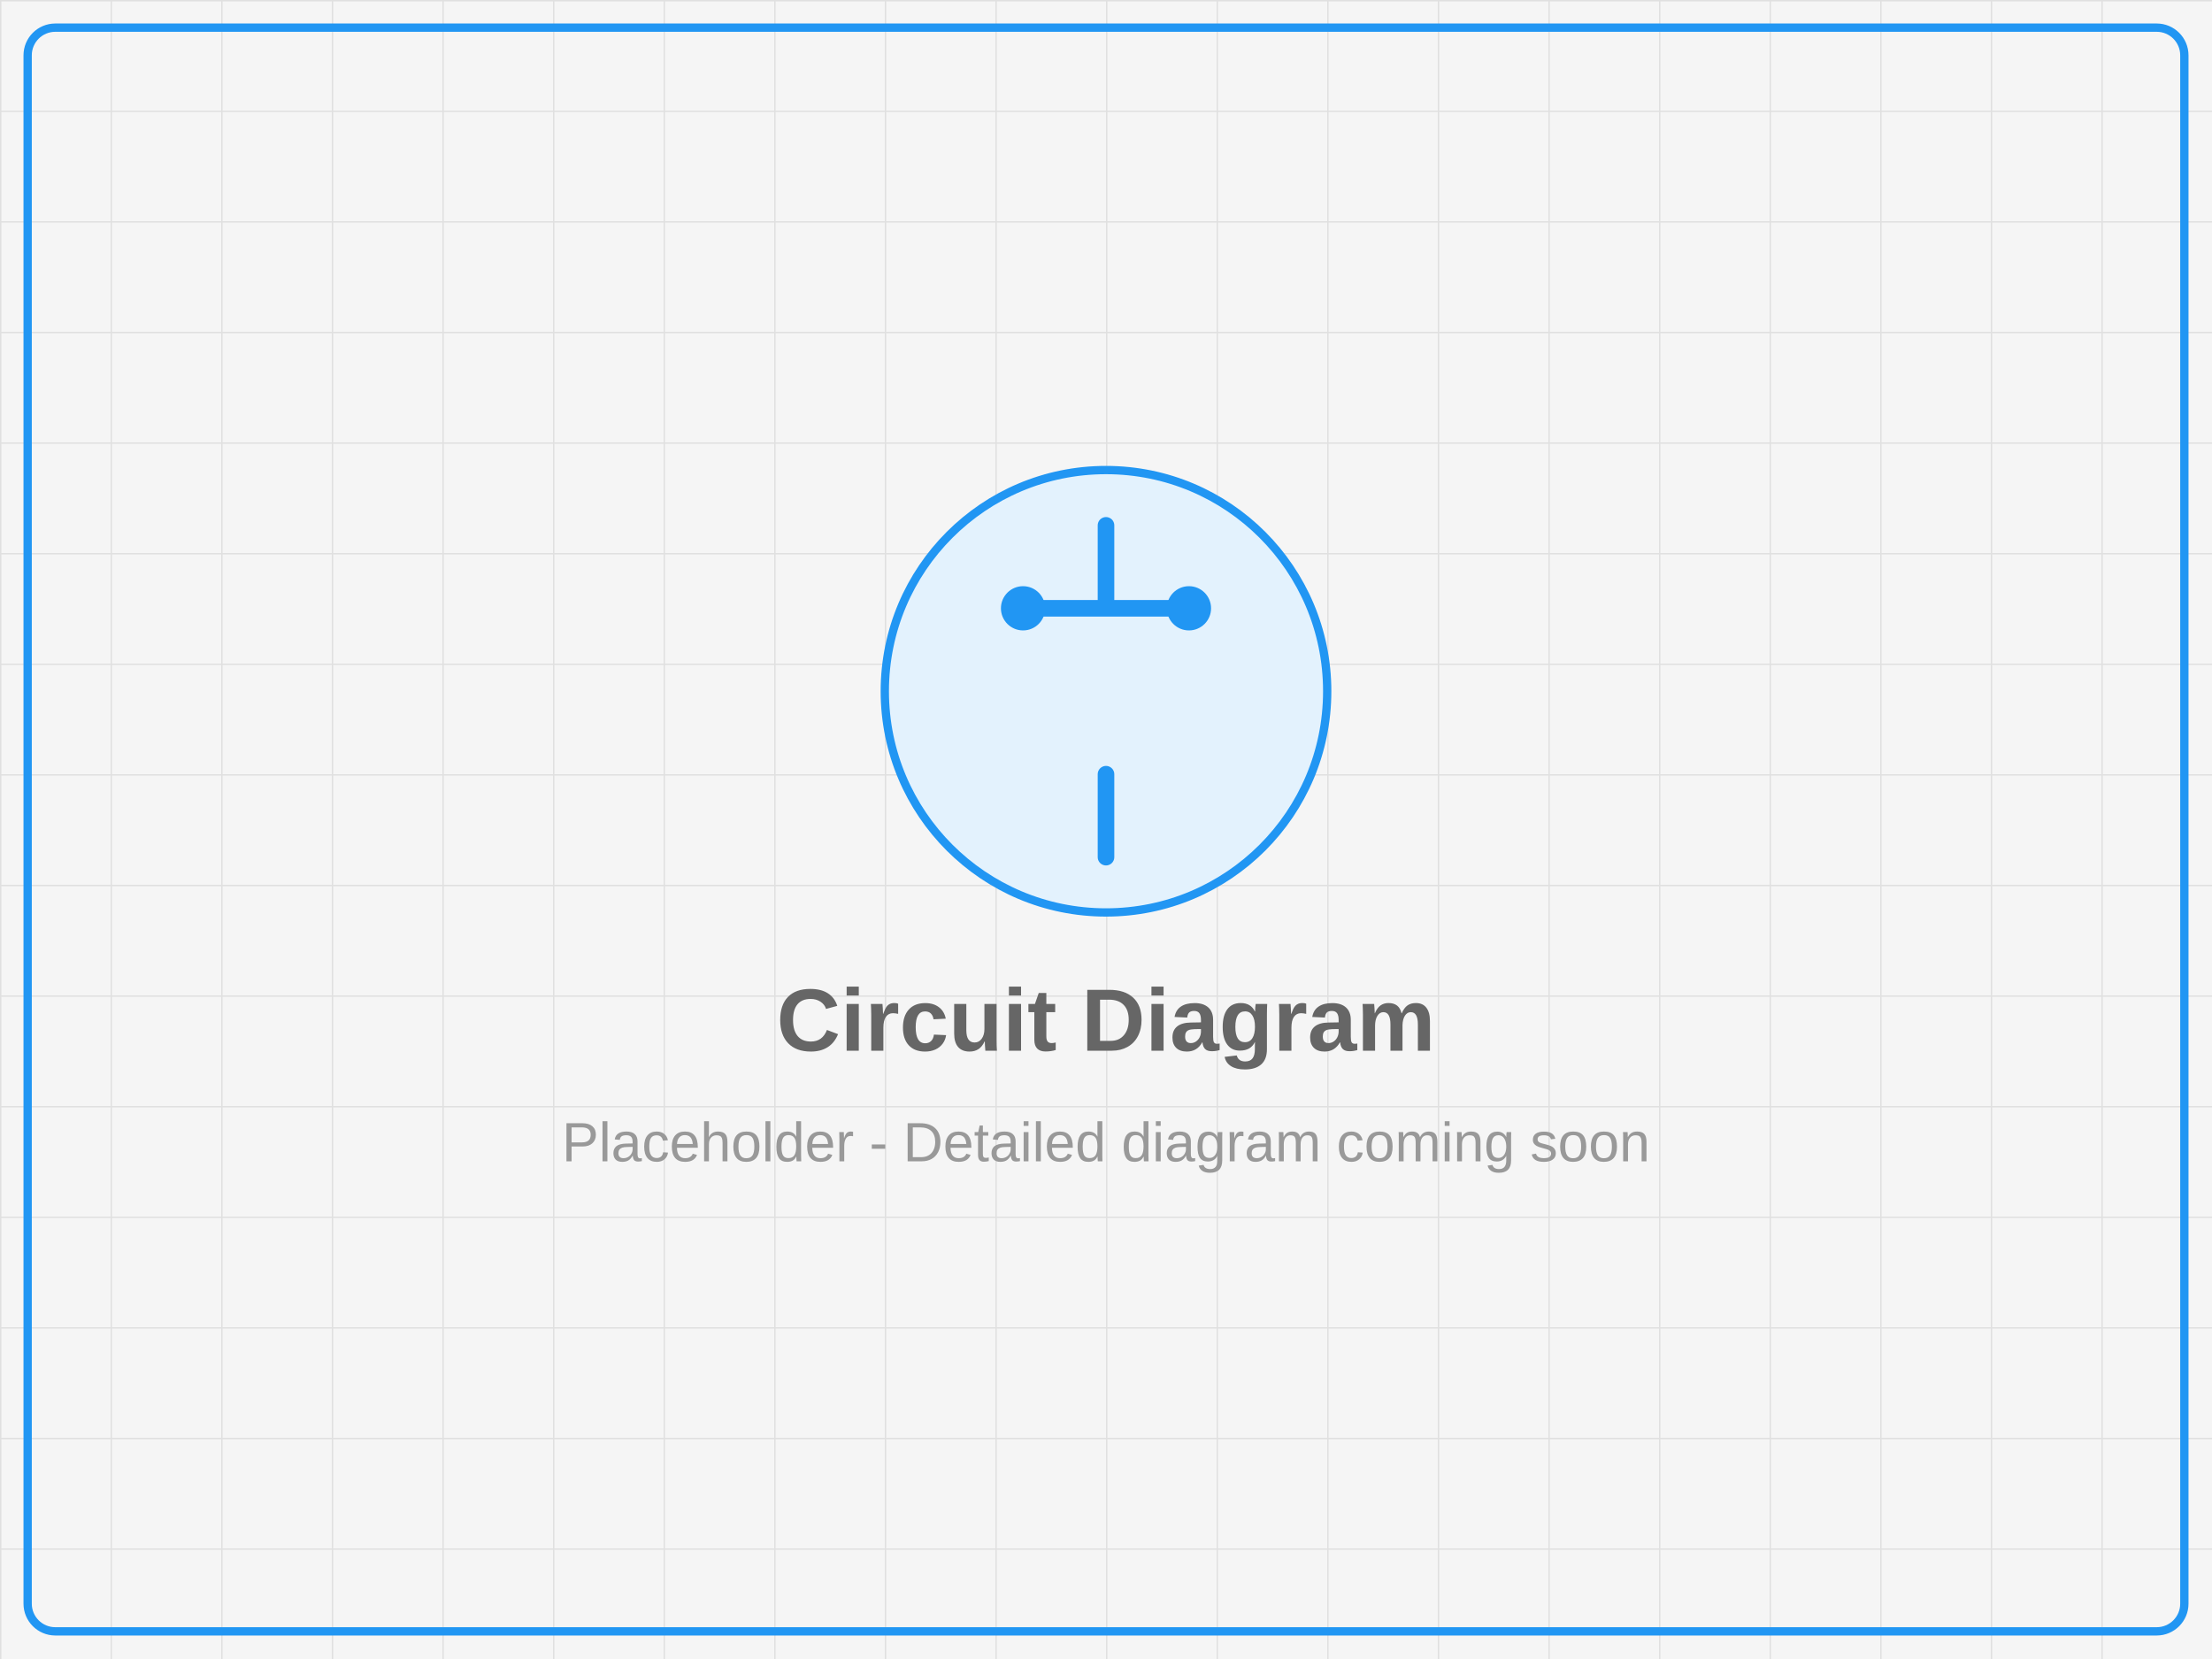
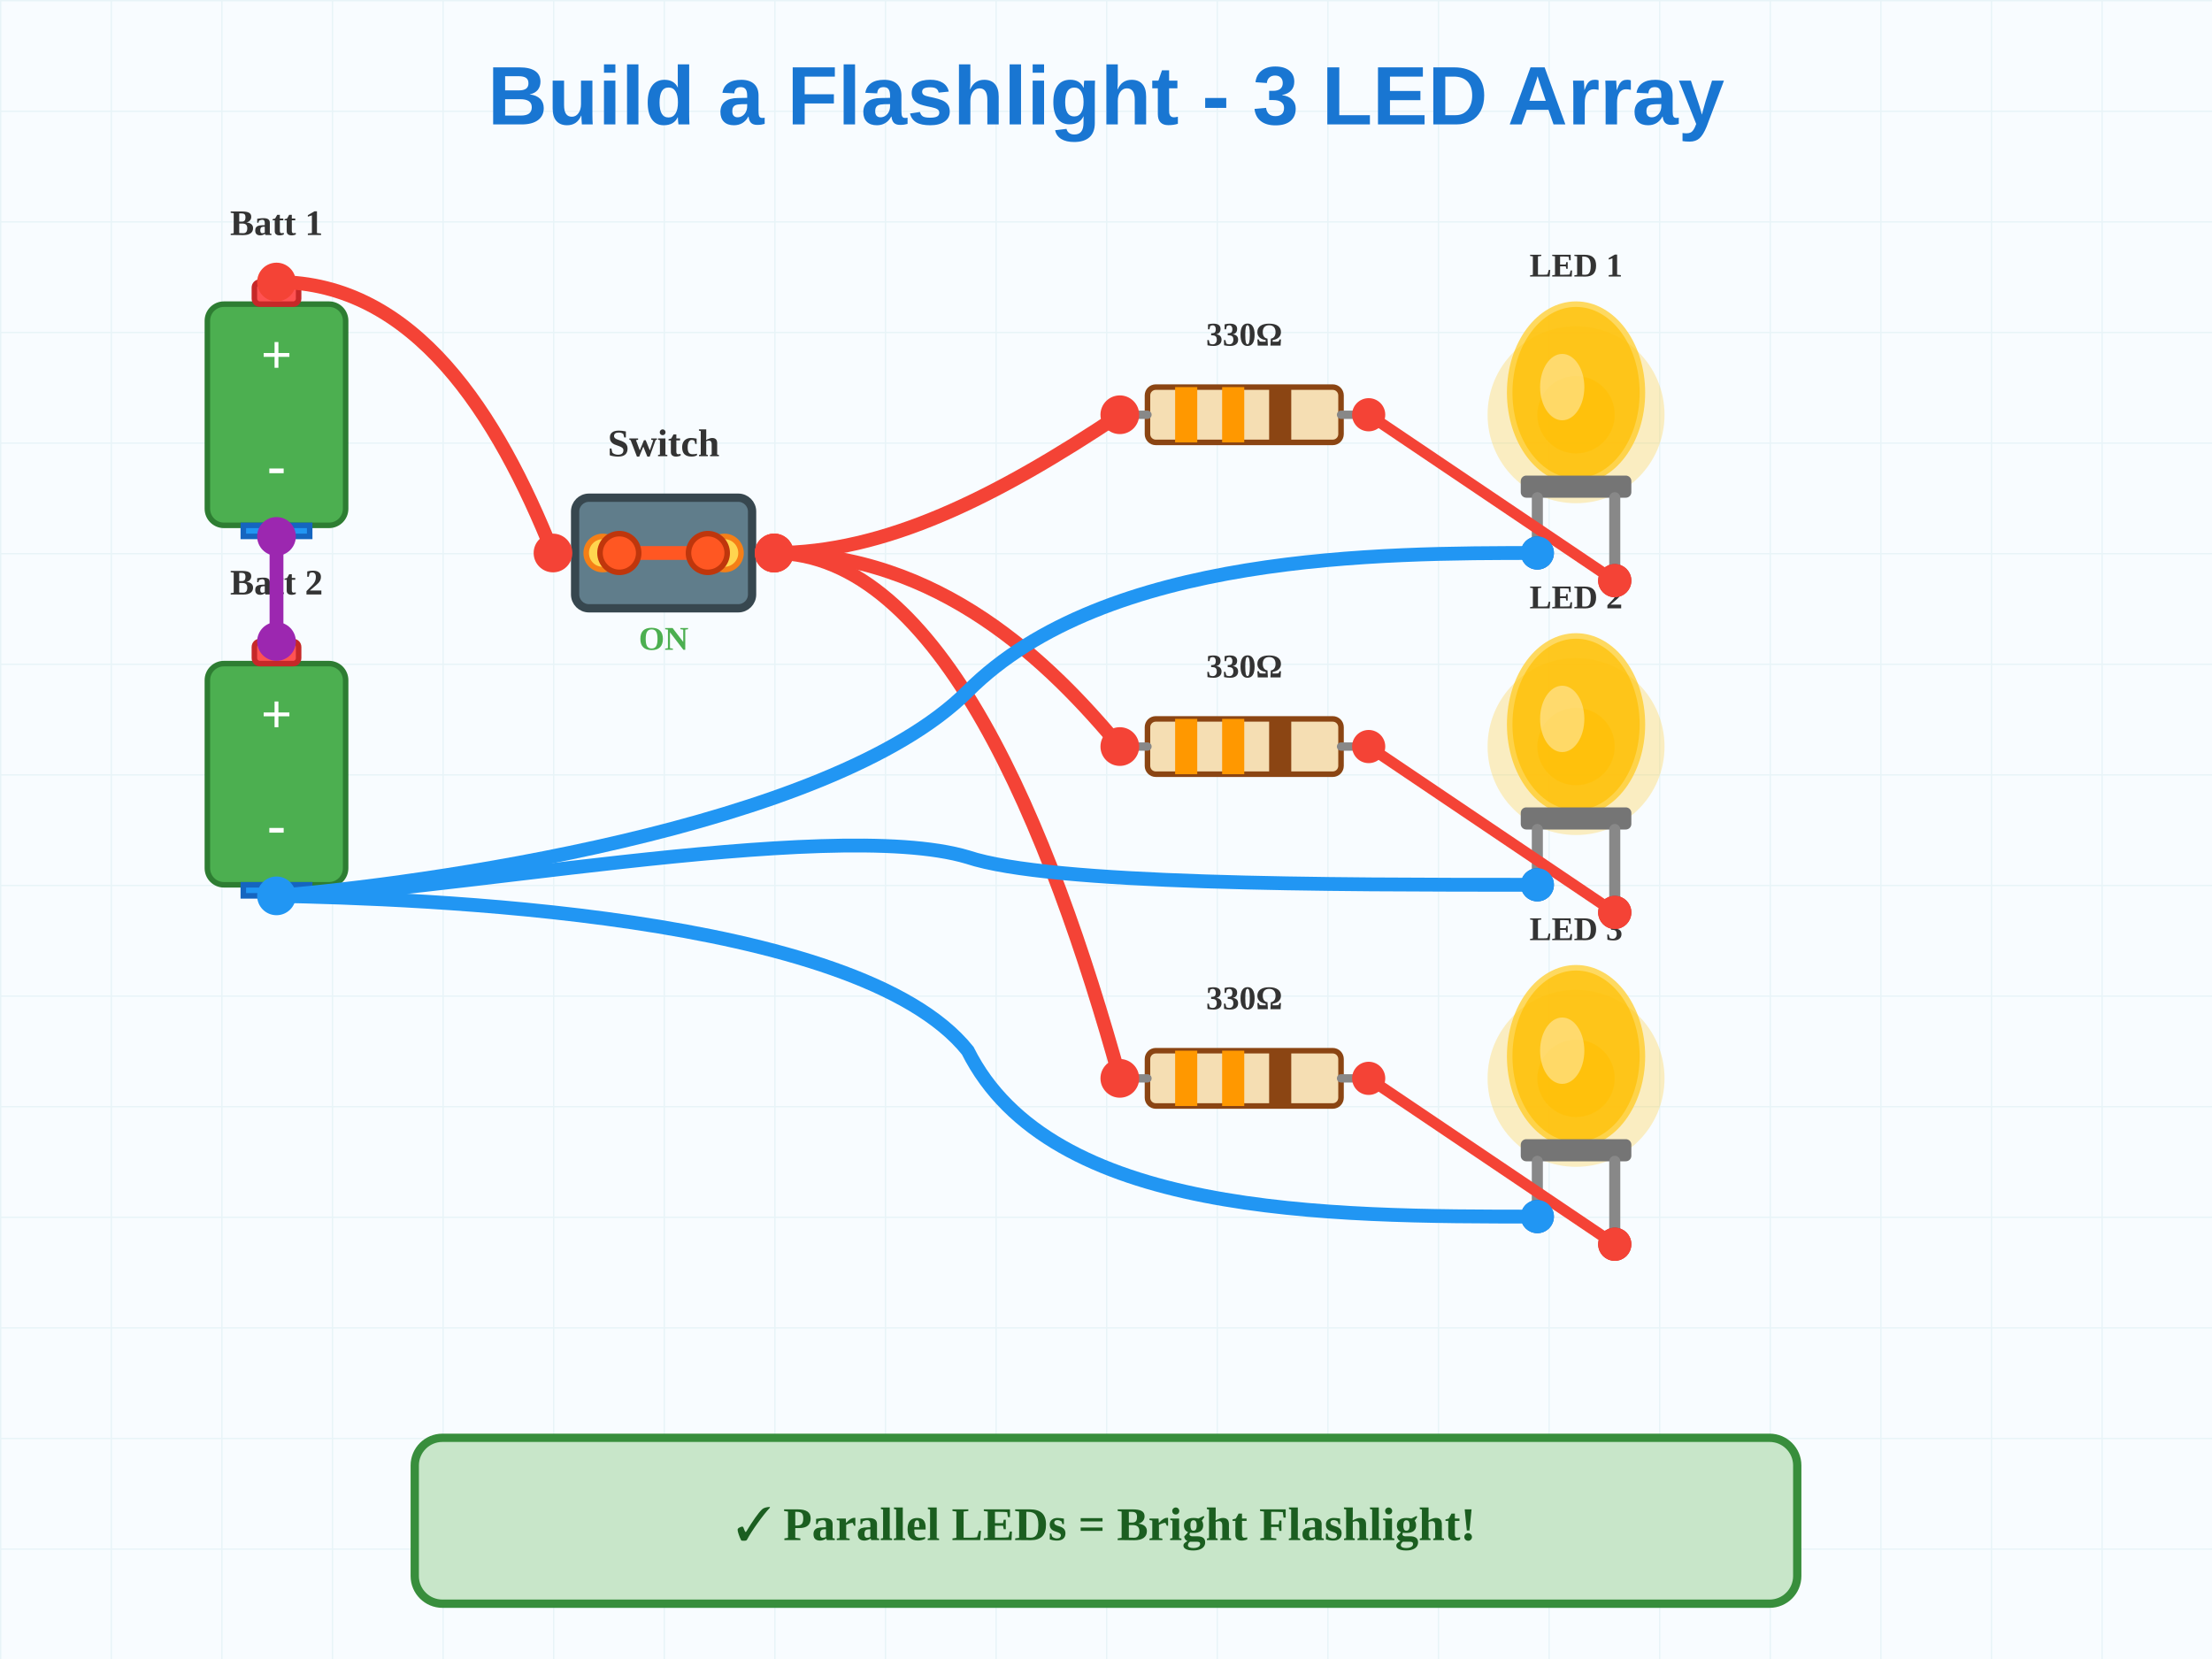
<svg xmlns="http://www.w3.org/2000/svg" width="800" height="600" viewBox="0 0 800 600">
-   <rect width="800" height="600" fill="#f5f5f5" />
+   <rect width="800" height="600" fill="#f8fcff" />
  <defs>
    <pattern id="grid" width="40" height="40" patternUnits="userSpaceOnUse">
-       <path d="M 40 0 L 0 0 0 40" fill="none" stroke="#e0e0e0" stroke-width="1" />
+       <path d="M 40 0 L 0 0 0 40" fill="none" stroke="#e8f4f8" stroke-width="1" />
    </pattern>
  </defs>
  <rect width="800" height="600" fill="url(#grid)" />
-   <rect x="10" y="10" width="780" height="580" fill="none" stroke="#2196F3" stroke-width="3" rx="10" />
-   <circle cx="400" cy="250" r="80" fill="#E3F2FD" stroke="#2196F3" stroke-width="3" />
-   <path d="M 400 190 L 400 220 M 370 220 L 430 220 M 400 280 L 400 310" stroke="#2196F3" stroke-width="6" stroke-linecap="round" />
-   <circle cx="370" cy="220" r="8" fill="#2196F3" />
-   <circle cx="430" cy="220" r="8" fill="#2196F3" />
-   <text x="400" y="380" text-anchor="middle" font-size="32" fill="#666" font-family="Arial, sans-serif" font-weight="bold">
-     Circuit Diagram
-   </text>
-   <text x="400" y="420" text-anchor="middle" font-size="20" fill="#999" font-family="Arial, sans-serif">
-     Placeholder - Detailed diagram coming soon
-   </text>
+   <text x="400" y="45" font-size="30" fill="#1976D2" text-anchor="middle" font-family="Arial, sans-serif" font-weight="bold">Build a Flashlight - 3 LED Array</text>
+   <g transform="translate(100, 150)">
+     <rect x="-25" y="-40" width="50" height="80" fill="#4CAF50" stroke="#2E7D32" stroke-width="2" rx="6" />
+     <rect x="-8" y="-48" width="16" height="8" fill="#FF5252" stroke="#C62828" stroke-width="2" rx="2" />
+     <rect x="-12" y="40" width="24" height="4" fill="#2196F3" stroke="#1565C0" stroke-width="2" />
+     <text x="0" y="-15" font-size="20" fill="#fff" text-anchor="middle" font-weight="bold">+</text>
+     <text x="0" y="25" font-size="20" fill="#fff" text-anchor="middle" font-weight="bold">-</text>
+     <circle cx="0" cy="-48" r="5" fill="#FF5252" />
+     <circle cx="0" cy="44" r="5" fill="#2196F3" />
+     <text x="0" y="-65" font-size="13" fill="#333" text-anchor="middle" font-weight="bold">Batt 1</text>
+   </g>
+   <g transform="translate(100, 280)">
+     <rect x="-25" y="-40" width="50" height="80" fill="#4CAF50" stroke="#2E7D32" stroke-width="2" rx="6" />
+     <rect x="-8" y="-48" width="16" height="8" fill="#FF5252" stroke="#C62828" stroke-width="2" rx="2" />
+     <rect x="-12" y="40" width="24" height="4" fill="#2196F3" stroke="#1565C0" stroke-width="2" />
+     <text x="0" y="-15" font-size="20" fill="#fff" text-anchor="middle" font-weight="bold">+</text>
+     <text x="0" y="25" font-size="20" fill="#fff" text-anchor="middle" font-weight="bold">-</text>
+     <circle cx="0" cy="-48" r="5" fill="#FF5252" />
+     <circle cx="0" cy="44" r="5" fill="#2196F3" />
+     <text x="0" y="-65" font-size="13" fill="#333" text-anchor="middle" font-weight="bold">Batt 2</text>
+   </g>
+   <g transform="translate(240, 200)">
+     <rect x="-32" y="-20" width="64" height="40" fill="#607D8B" stroke="#37474F" stroke-width="3" rx="5" />
+     <circle cx="-22" cy="0" r="6" fill="#FFD54F" stroke="#F57F17" stroke-width="2" />
+     <circle cx="22" cy="0" r="6" fill="#FFD54F" stroke="#F57F17" stroke-width="2" />
+     <line x1="-16" y1="0" x2="16" y2="0" stroke="#FF5722" stroke-width="5" stroke-linecap="round" />
+     <circle cx="-16" cy="0" r="7" fill="#FF5722" stroke="#BF360C" stroke-width="2" />
+     <circle cx="16" cy="0" r="7" fill="#FF5722" stroke="#BF360C" stroke-width="2" />
+     <circle cx="-40" cy="0" r="5" fill="#888" />
+     <circle cx="40" cy="0" r="5" fill="#888" />
+     <text x="0" y="-35" font-size="14" fill="#333" text-anchor="middle" font-weight="bold">Switch</text>
+     <text x="0" y="35" font-size="12" fill="#4CAF50" text-anchor="middle" font-weight="bold">ON</text>
+   </g>
+   <g transform="translate(450, 150)">
+     <rect x="-35" y="-10" width="70" height="20" fill="#F5DEB3" stroke="#8B4513" stroke-width="2" rx="3" />
+     <rect x="-25" y="-10" width="8" height="20" fill="#FF9800" />
+     <rect x="-8" y="-10" width="8" height="20" fill="#FF9800" />
+     <rect x="9" y="-10" width="8" height="20" fill="#8B4513" />
+     <line x1="-45" y1="0" x2="-35" y2="0" stroke="#888" stroke-width="3" stroke-linecap="round" />
+     <line x1="35" y1="0" x2="45" y2="0" stroke="#888" stroke-width="3" stroke-linecap="round" />
+     <circle cx="-45" cy="0" r="4" fill="#888" />
+     <circle cx="45" cy="0" r="4" fill="#888" />
+     <text x="0" y="-25" font-size="12" fill="#333" text-anchor="middle" font-weight="bold">330Ω</text>
+   </g>
+   <g transform="translate(570, 150)">
+     <ellipse cx="0" cy="-8" rx="24" ry="32" fill="#FFC107" stroke="#FFD54F" stroke-width="2" opacity="0.9" />
+     <circle cx="0" cy="0" r="14" fill="#FFC107" opacity="0.7" />
+     <ellipse cx="-5" cy="-10" rx="8" ry="12" fill="#FFFFFF" opacity="0.5" />
+     <circle cx="0" cy="0" r="32" fill="#FFC107" opacity="0.25" />
+     <rect x="-20" y="22" width="40" height="8" fill="#757575" rx="2" />
+     <line x1="14" y1="30" x2="14" y2="60" stroke="#888" stroke-width="4" stroke-linecap="round" />
+     <circle cx="14" cy="60" r="5" fill="#FF5252" stroke="#C62828" stroke-width="2" />
+     <line x1="-14" y1="30" x2="-14" y2="50" stroke="#888" stroke-width="4" stroke-linecap="round" />
+     <circle cx="-14" cy="50" r="5" fill="#2196F3" stroke="#1565C0" stroke-width="2" />
+     <text x="0" y="-50" font-size="12" fill="#333" text-anchor="middle" font-weight="bold">LED 1</text>
+   </g>
+   <g transform="translate(450, 270)">
+     <rect x="-35" y="-10" width="70" height="20" fill="#F5DEB3" stroke="#8B4513" stroke-width="2" rx="3" />
+     <rect x="-25" y="-10" width="8" height="20" fill="#FF9800" />
+     <rect x="-8" y="-10" width="8" height="20" fill="#FF9800" />
+     <rect x="9" y="-10" width="8" height="20" fill="#8B4513" />
+     <line x1="-45" y1="0" x2="-35" y2="0" stroke="#888" stroke-width="3" stroke-linecap="round" />
+     <line x1="35" y1="0" x2="45" y2="0" stroke="#888" stroke-width="3" stroke-linecap="round" />
+     <circle cx="-45" cy="0" r="4" fill="#888" />
+     <circle cx="45" cy="0" r="4" fill="#888" />
+     <text x="0" y="-25" font-size="12" fill="#333" text-anchor="middle" font-weight="bold">330Ω</text>
+   </g>
+   <g transform="translate(570, 270)">
+     <ellipse cx="0" cy="-8" rx="24" ry="32" fill="#FFC107" stroke="#FFD54F" stroke-width="2" opacity="0.9" />
+     <circle cx="0" cy="0" r="14" fill="#FFC107" opacity="0.7" />
+     <ellipse cx="-5" cy="-10" rx="8" ry="12" fill="#FFFFFF" opacity="0.5" />
+     <circle cx="0" cy="0" r="32" fill="#FFC107" opacity="0.25" />
+     <rect x="-20" y="22" width="40" height="8" fill="#757575" rx="2" />
+     <line x1="14" y1="30" x2="14" y2="60" stroke="#888" stroke-width="4" stroke-linecap="round" />
+     <circle cx="14" cy="60" r="5" fill="#FF5252" stroke="#C62828" stroke-width="2" />
+     <line x1="-14" y1="30" x2="-14" y2="50" stroke="#888" stroke-width="4" stroke-linecap="round" />
+     <circle cx="-14" cy="50" r="5" fill="#2196F3" stroke="#1565C0" stroke-width="2" />
+     <text x="0" y="-50" font-size="12" fill="#333" text-anchor="middle" font-weight="bold">LED 2</text>
+   </g>
+   <g transform="translate(450, 390)">
+     <rect x="-35" y="-10" width="70" height="20" fill="#F5DEB3" stroke="#8B4513" stroke-width="2" rx="3" />
+     <rect x="-25" y="-10" width="8" height="20" fill="#FF9800" />
+     <rect x="-8" y="-10" width="8" height="20" fill="#FF9800" />
+     <rect x="9" y="-10" width="8" height="20" fill="#8B4513" />
+     <line x1="-45" y1="0" x2="-35" y2="0" stroke="#888" stroke-width="3" stroke-linecap="round" />
+     <line x1="35" y1="0" x2="45" y2="0" stroke="#888" stroke-width="3" stroke-linecap="round" />
+     <circle cx="-45" cy="0" r="4" fill="#888" />
+     <circle cx="45" cy="0" r="4" fill="#888" />
+     <text x="0" y="-25" font-size="12" fill="#333" text-anchor="middle" font-weight="bold">330Ω</text>
+   </g>
+   <g transform="translate(570, 390)">
+     <ellipse cx="0" cy="-8" rx="24" ry="32" fill="#FFC107" stroke="#FFD54F" stroke-width="2" opacity="0.9" />
+     <circle cx="0" cy="0" r="14" fill="#FFC107" opacity="0.7" />
+     <ellipse cx="-5" cy="-10" rx="8" ry="12" fill="#FFFFFF" opacity="0.5" />
+     <circle cx="0" cy="0" r="32" fill="#FFC107" opacity="0.25" />
+     <rect x="-20" y="22" width="40" height="8" fill="#757575" rx="2" />
+     <line x1="14" y1="30" x2="14" y2="60" stroke="#888" stroke-width="4" stroke-linecap="round" />
+     <circle cx="14" cy="60" r="5" fill="#FF5252" stroke="#C62828" stroke-width="2" />
+     <line x1="-14" y1="30" x2="-14" y2="50" stroke="#888" stroke-width="4" stroke-linecap="round" />
+     <circle cx="-14" cy="50" r="5" fill="#2196F3" stroke="#1565C0" stroke-width="2" />
+     <text x="0" y="-50" font-size="12" fill="#333" text-anchor="middle" font-weight="bold">LED 3</text>
+   </g>
+   <line x1="100" y1="194" x2="100" y2="232" stroke="#9C27B0" stroke-width="5" stroke-linecap="round" />
+   <circle cx="100" cy="194" r="7" fill="#9C27B0" />
+   <circle cx="100" cy="232" r="7" fill="#9C27B0" />
+   <path d="M 100 102 C 150 102, 180 150, 200 200" fill="none" stroke="#F44336" stroke-width="5" stroke-linecap="round" />
+   <circle cx="100" cy="102" r="7" fill="#F44336" />
+   <circle cx="200" cy="200" r="7" fill="#F44336" />
+   <path d="M 280 200 C 320 200, 360 180, 405 150" fill="none" stroke="#F44336" stroke-width="5" stroke-linecap="round" />
+   <circle cx="280" cy="200" r="7" fill="#F44336" />
+   <circle cx="405" cy="150" r="7" fill="#F44336" />
+   <path d="M 280 200 C 340 200, 380 240, 405 270" fill="none" stroke="#F44336" stroke-width="5" stroke-linecap="round" />
+   <circle cx="280" cy="200" r="7" fill="#F44336" />
+   <circle cx="405" cy="270" r="7" fill="#F44336" />
+   <path d="M 280 200 C 340 200, 380 300, 405 390" fill="none" stroke="#F44336" stroke-width="5" stroke-linecap="round" />
+   <circle cx="280" cy="200" r="7" fill="#F44336" />
+   <circle cx="405" cy="390" r="7" fill="#F44336" />
+   <line x1="495" y1="150" x2="584" y2="210" stroke="#F44336" stroke-width="4" stroke-linecap="round" />
+   <circle cx="495" cy="150" r="6" fill="#F44336" />
+   <circle cx="584" cy="210" r="6" fill="#F44336" />
+   <line x1="495" y1="270" x2="584" y2="330" stroke="#F44336" stroke-width="4" stroke-linecap="round" />
+   <circle cx="495" cy="270" r="6" fill="#F44336" />
+   <circle cx="584" cy="330" r="6" fill="#F44336" />
+   <line x1="495" y1="390" x2="584" y2="450" stroke="#F44336" stroke-width="4" stroke-linecap="round" />
+   <circle cx="495" cy="390" r="6" fill="#F44336" />
+   <circle cx="584" cy="450" r="6" fill="#F44336" />
+   <path d="M 556 200 C 500 200, 400 200, 350 250 C 300 300, 150 320, 100 324" fill="none" stroke="#2196F3" stroke-width="5" stroke-linecap="round" />
+   <circle cx="556" cy="200" r="6" fill="#2196F3" />
+   <path d="M 556 320 C 480 320, 380 320, 350 310 C 300 295, 150 325, 100 324" fill="none" stroke="#2196F3" stroke-width="5" stroke-linecap="round" />
+   <circle cx="556" cy="320" r="6" fill="#2196F3" />
+   <path d="M 556 440 C 480 440, 380 440, 350 380 C 310 330, 150 325, 100 324" fill="none" stroke="#2196F3" stroke-width="5" stroke-linecap="round" />
+   <circle cx="556" cy="440" r="6" fill="#2196F3" />
+   <circle cx="100" cy="324" r="7" fill="#2196F3" />
+   <rect x="150" y="520" width="500" height="60" fill="#C8E6C9" stroke="#388E3C" stroke-width="3" rx="10" />
+   <text x="400" y="557" font-size="17" fill="#1B5E20" text-anchor="middle" font-weight="bold">✓ Parallel LEDs = Bright Flashlight!</text>
</svg>
